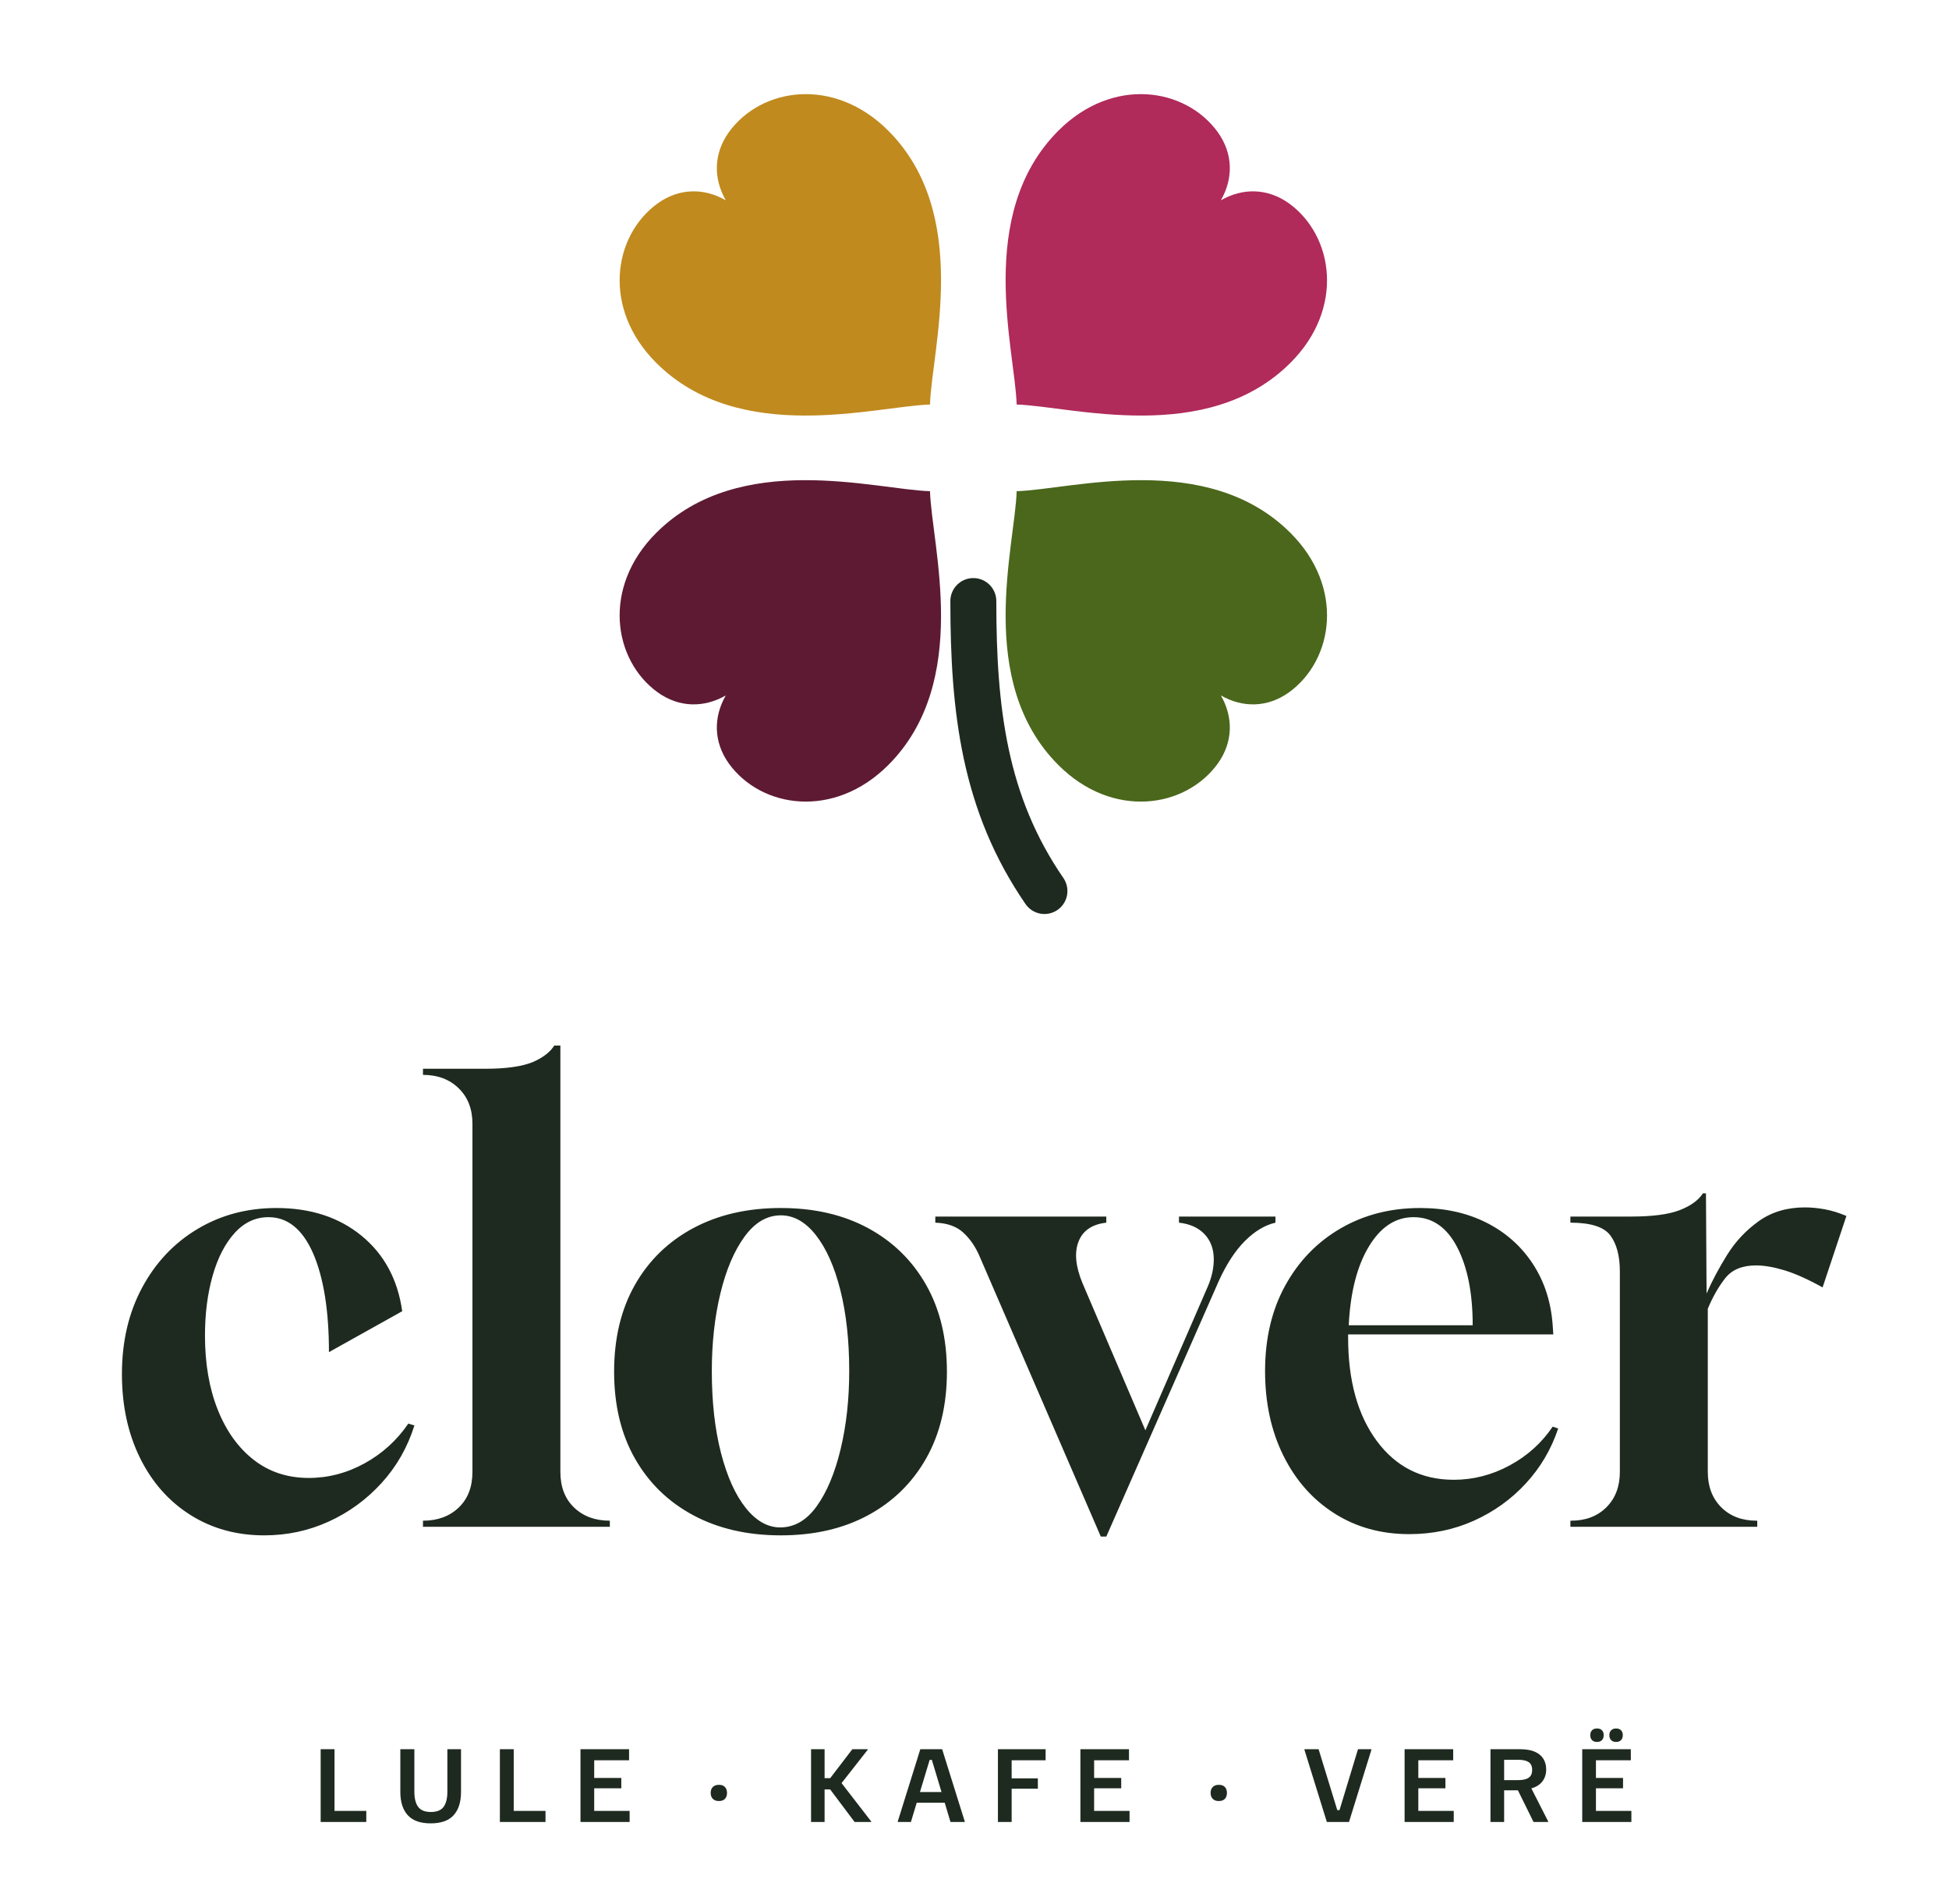
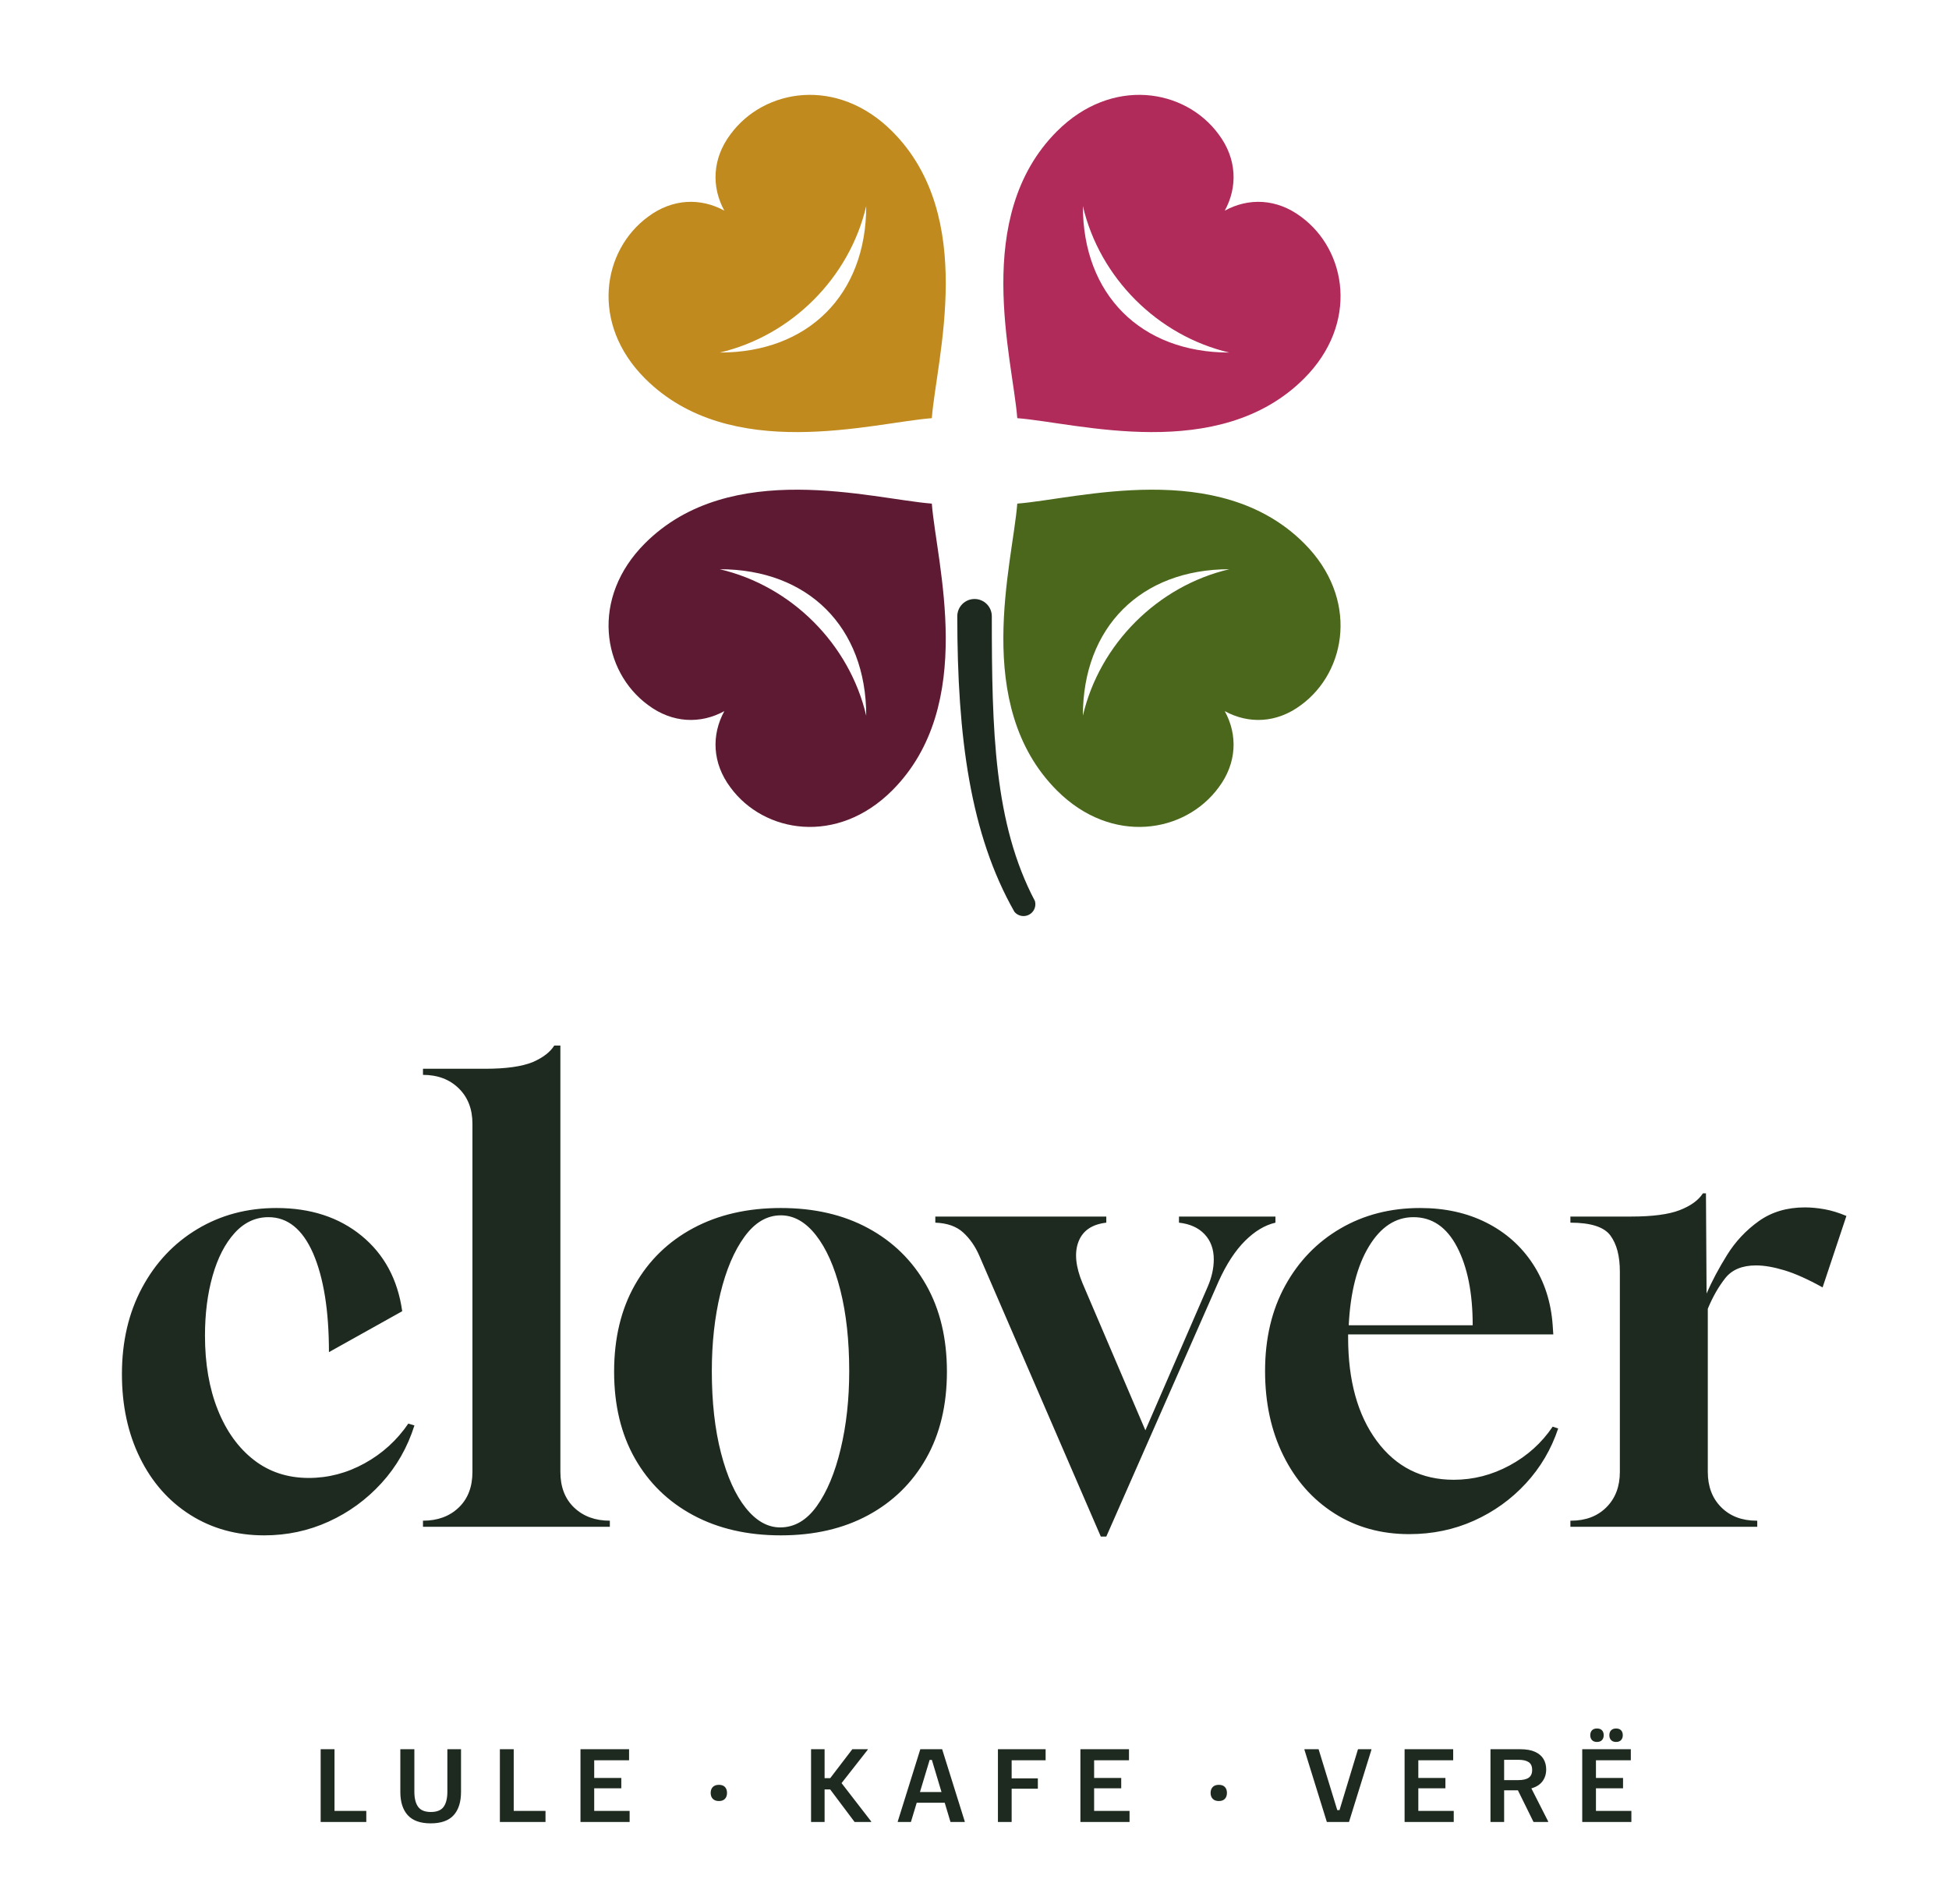
<svg xmlns="http://www.w3.org/2000/svg" viewBox="0 0 383 374" width="383" height="374" role="img">
-   <g transform="translate(83.77 -10.9) scale(2.15)">
-     <path fill="#B02A5A" transform="rotate(45 50 46) translate(50 40.4)" d="M0 0C-3.6-3.4-15-9.6-15-20.4C-15-27.4-9.6-31.4-4.6-30.6C-2.2-30.2-.6-28.6 0-26.4C.6-28.6 2.2-30.2 4.6-30.6C9.6-31.4 15-27.4 15-20.4C15-9.6 3.6-3.4 0 0Z" />
-     <path fill="#4A671B" transform="rotate(135 50 46) translate(50 40.4)" d="M0 0C-3.6-3.4-15-9.6-15-20.4C-15-27.4-9.6-31.4-4.6-30.6C-2.2-30.2-.6-28.6 0-26.4C.6-28.6 2.2-30.2 4.6-30.6C9.6-31.4 15-27.4 15-20.4C15-9.6 3.6-3.4 0 0Z" />
-     <path fill="#5E1A33" transform="rotate(225 50 46) translate(50 40.4)" d="M0 0C-3.6-3.4-15-9.6-15-20.4C-15-27.4-9.6-31.4-4.6-30.6C-2.2-30.2-.6-28.6 0-26.4C.6-28.6 2.2-30.2 4.6-30.6C9.6-31.4 15-27.4 15-20.4C15-9.6 3.6-3.4 0 0Z" />
-     <path fill="#C08A1E" transform="rotate(315 50 46) translate(50 40.4)" d="M0 0C-3.6-3.4-15-9.6-15-20.4C-15-27.4-9.6-31.4-4.6-30.6C-2.2-30.2-.6-28.6 0-26.4C.6-28.6 2.2-30.2 4.6-30.6C9.6-31.4 15-27.4 15-20.4C15-9.6 3.6-3.4 0 0Z" />
-     <path fill="none" stroke="#1E2A1F" stroke-width="4.2" stroke-linecap="round" d="M50 60C50 70 51 78.5 56.5 86.5" />
+   <g transform="translate(85.51 -6.96) scale(2.12)">
+     <path fill="#B02A5A" fill-rule="evenodd" transform="rotate(45 50 46) translate(50 40.4)" d="M0 0C-4.2-3.6-16.2-10.2-16.2-21.4C-16.2-28.6-10.6-32.6-5.4-31.8C-2.6-31.4-.7-29.6 0-27.2C.7-29.6 2.6-31.4 5.4-31.8C10.6-32.6 16.2-28.6 16.2-21.4C16.2-10.2 4.2-3.6 0 0ZM-9.6-18.2C-3.8-12.4 3.8-12.4 9.6-18.2C3.8-14.6-3.8-14.6-9.6-18.2Z" />
+     <path fill="#4A671B" fill-rule="evenodd" transform="rotate(135 50 46) translate(50 40.4)" d="M0 0C-4.2-3.6-16.2-10.2-16.2-21.4C-16.2-28.6-10.6-32.6-5.4-31.8C-2.6-31.4-.7-29.6 0-27.2C.7-29.6 2.6-31.4 5.4-31.8C10.6-32.6 16.2-28.6 16.2-21.4C16.2-10.2 4.2-3.6 0 0ZM-9.6-18.2C-3.8-12.4 3.8-12.4 9.6-18.2C3.8-14.6-3.8-14.6-9.6-18.2Z" />
+     <path fill="#5E1A33" fill-rule="evenodd" transform="rotate(225 50 46) translate(50 40.4)" d="M0 0C-4.2-3.6-16.2-10.2-16.2-21.4C-16.2-28.6-10.6-32.6-5.4-31.8C-2.6-31.4-.7-29.6 0-27.2C.7-29.6 2.6-31.4 5.4-31.8C10.6-32.6 16.2-28.6 16.2-21.4C16.2-10.2 4.2-3.6 0 0ZM-9.6-18.2C-3.8-12.4 3.8-12.4 9.6-18.2C3.8-14.6-3.8-14.6-9.6-18.2Z" />
+     <path fill="#C08A1E" fill-rule="evenodd" transform="rotate(315 50 46) translate(50 40.4)" d="M0 0C-4.2-3.6-16.2-10.2-16.2-21.4C-16.2-28.6-10.6-32.6-5.4-31.8C-2.6-31.4-.7-29.6 0-27.2C.7-29.6 2.6-31.4 5.4-31.8C10.6-32.6 16.2-28.6 16.2-21.4C16.2-10.2 4.2-3.6 0 0ZM-9.6-18.2C-3.8-12.4 3.8-12.4 9.6-18.2C3.8-14.6-3.8-14.6-9.6-18.2Z" />
+     <path fill="#1E2A1F" d="M48.4 60.4A1.6 1.6 0 0 1 51.6 60.4C51.6 71 51.8 79.6 55.6 86.8A1.1 1.1 0 0 1 53.7 87.8C49.6 80.6 48.4 71.6 48.4 60.4Z" />
  </g>
  <path fill="#1E2A1F" d="M51.92 301.68Q43.76 301.68 37.4 297.66Q31.04 293.64 27.5 286.44Q23.96 279.24 23.96 270.0Q23.96 260.4 27.92 253.02Q31.88 245.64 38.78 241.5Q45.68 237.36 54.32 237.36Q64.4 237.36 71.06 242.82Q77.72 248.28 79.04 257.64L64.64 265.68Q64.64 253.44 61.52 246.24Q58.4 239.16 52.76 239.16Q48.92 239.16 46.1 242.28Q43.28 245.4 41.78 250.68Q40.28 255.96 40.28 262.44Q40.28 270.72 42.8 277.02Q45.32 283.32 49.88 286.86Q54.44 290.4 60.68 290.4Q66.44 290.4 71.66 287.52Q76.88 284.64 80.24 279.72L81.44 280.08Q79.4 286.56 74.96 291.42Q70.52 296.28 64.58 298.98Q58.64 301.68 51.92 301.68ZM83.12 300.0V298.8Q87.44 298.8 90.14 296.22Q92.84 293.64 92.84 289.2V220.8Q92.84 216.48 90.14 213.84Q87.44 211.2 83.12 211.2V210.0H95.36Q101.48 210.0 104.72 208.68Q107.72 207.36 108.92 205.44H110.12V289.2Q110.12 293.64 112.82 296.22Q115.52 298.8 119.84 298.8V300.0ZM153.44 301.68Q143.6 301.68 136.22 297.72Q128.84 293.76 124.76 286.56Q120.68 279.36 120.68 269.52Q120.68 259.68 124.76 252.48Q128.84 245.28 136.22 241.32Q143.6 237.36 153.44 237.36Q163.28 237.36 170.6 241.32Q177.92 245.28 182.0 252.48Q186.08 259.68 186.08 269.52Q186.08 279.36 182.0 286.56Q177.92 293.76 170.6 297.72Q163.28 301.68 153.44 301.68ZM153.32 300.12Q157.52 300.12 160.52 295.92Q163.52 291.72 165.2 284.7Q166.88 277.68 166.88 269.4Q166.88 260.4 165.14 253.5Q163.4 246.6 160.34 242.7Q157.28 238.8 153.44 238.8Q149.36 238.8 146.3 243.0Q143.24 247.2 141.56 254.16Q139.88 261.12 139.88 269.4Q139.88 278.52 141.68 285.48Q143.48 292.44 146.54 296.28Q149.6 300.12 153.32 300.12ZM216.32 301.92 192.44 246.72Q191.24 243.96 189.26 242.16Q187.28 240.36 183.8 240.24V239.04H217.4V240.24Q213.2 240.72 211.94 243.96Q210.68 247.2 212.72 252.12L225.08 281.04L237.32 252.84Q238.52 250.08 238.52 247.44Q238.52 244.44 236.72 242.52Q234.92 240.6 231.68 240.24V239.04H250.64V240.24Q247.52 240.96 244.64 243.84Q241.76 246.72 239.48 251.76L217.4 301.92ZM276.92 301.44Q268.64 301.44 262.22 297.36Q255.8 293.28 252.2 286.02Q248.6 278.76 248.6 269.4Q248.6 259.8 252.56 252.6Q256.52 245.4 263.42 241.38Q270.32 237.36 279.08 237.36Q286.4 237.36 292.1 240.24Q297.8 243.12 301.22 248.34Q304.64 253.56 305.12 260.4L305.24 262.2H264.92V262.8Q264.92 275.52 270.56 283.14Q276.2 290.76 285.68 290.76Q291.44 290.76 296.66 287.94Q301.88 285.12 305.12 280.32L306.2 280.68Q304.16 286.8 299.84 291.48Q295.52 296.16 289.64 298.8Q283.76 301.44 276.92 301.44ZM265.04 260.4H289.4Q289.4 250.92 286.34 245.04Q283.28 239.16 277.76 239.16Q272.48 239.16 269.0 244.92Q265.52 250.68 265.04 260.4ZM308.6 300.0V298.8H308.72Q313.04 298.8 315.68 296.16Q318.32 293.52 318.32 289.2V249.84Q318.32 245.28 316.46 242.76Q314.6 240.24 308.6 240.24V239.04H320.48Q326.84 239.04 330.08 237.78Q333.32 236.52 334.64 234.48H335.24L335.36 254.16Q336.92 250.56 339.38 246.6Q341.84 242.64 345.62 239.94Q349.4 237.24 354.68 237.24Q356.48 237.24 358.52 237.6Q360.56 237.96 362.84 238.92L358.16 252.96Q353.84 250.56 350.66 249.6Q347.48 248.64 345.08 248.64Q341.0 248.64 339.02 251.16Q337.04 253.68 335.6 257.16V289.2Q335.6 293.52 338.24 296.16Q340.88 298.8 345.2 298.8H345.32V300.0Z" />
  <path fill="#1E2A1F" transform="translate(61.53 0)" d="M1.483 358.0V343.7H4.204V355.824H10.45V358.0ZM23.103 358.269Q20.062 358.269 18.601 356.668Q17.14 355.067 17.14 352.078V343.7H19.897V352.051Q19.897 354.003 20.637 355.019Q21.377 356.035 23.139 356.035Q24.914 356.035 25.648 355.019Q26.382 354.003 26.382 352.051V343.7H29.066V352.078Q29.066 355.067 27.617 356.668Q26.168 358.269 23.103 358.269ZM36.701 358.0V343.7H39.422V355.824H45.668V358.0ZM52.541 358.0V343.7H62.089V345.876H55.238V349.344H60.562V351.375H55.238V355.824H62.199V358.0ZM79.744 353.884Q78.965 353.884 78.545 353.45Q78.126 353.015 78.126 352.291Q78.126 351.555 78.545 351.126Q78.965 350.698 79.744 350.698Q80.528 350.698 80.933 351.126Q81.338 351.555 81.338 352.291Q81.338 353.015 80.933 353.45Q80.528 353.884 79.744 353.884ZM97.852 358.0V343.7H100.512V349.393H101.612L105.963 343.7H108.982V343.81L103.845 350.36L109.666 357.89V358.0H106.41L101.612 351.607H100.512V358.0ZM114.891 358.0V357.89L119.322 343.7H123.611L128.053 357.89V358.0H125.252L121.595 345.807H121.155L117.474 358.0ZM118.274 354.22 118.89 352.115H123.86L124.476 354.22ZM134.574 358.0V343.7H143.946V345.876H137.271V349.429H142.419V351.46H137.271V358.0ZM150.781 358.0V343.7H160.329V345.876H153.477V349.344H158.801V351.375H153.477V355.824H160.439V358.0ZM177.983 353.884Q177.204 353.884 176.785 353.45Q176.365 353.015 176.365 352.291Q176.365 351.555 176.785 351.126Q177.204 350.698 177.983 350.698Q178.767 350.698 179.172 351.126Q179.577 351.555 179.577 352.291Q179.577 353.015 179.172 353.45Q178.767 353.884 177.983 353.884ZM199.211 358.0 194.806 343.81V343.7H197.589L201.259 355.668H201.699L205.331 343.7H207.968V343.81L203.563 358.0ZM214.489 358.0V343.7H224.037V345.876H217.186V349.344H222.51V351.375H217.186V355.824H224.147V358.0ZM231.365 358.0V343.7H237.176Q239.003 343.7 240.133 344.219Q241.263 344.739 241.788 345.63Q242.313 346.521 242.313 347.668Q242.313 349.038 241.575 350.015Q240.838 350.992 239.399 351.394L242.704 357.89V358.0H239.826L236.757 351.777H234.049V358.0ZM234.049 349.771H236.846Q238.198 349.771 238.876 349.3Q239.555 348.83 239.555 347.772Q239.555 346.696 238.87 346.237Q238.186 345.779 236.846 345.779H234.049ZM249.396 358.0V343.7H258.944V345.876H252.092V349.344H257.416V351.375H252.092V355.824H259.054V358.0ZM252.295 342.272Q251.65 342.272 251.311 341.906Q250.973 341.539 250.973 340.954Q250.973 340.347 251.311 339.988Q251.65 339.628 252.295 339.628Q252.94 339.628 253.279 339.985Q253.617 340.342 253.617 340.95Q253.617 341.537 253.279 341.905Q252.94 342.272 252.295 342.272ZM256.05 342.272Q255.411 342.272 255.067 341.906Q254.722 341.539 254.722 340.954Q254.722 340.347 255.069 339.988Q255.415 339.628 256.044 339.628Q256.69 339.628 257.028 339.985Q257.366 340.342 257.366 340.95Q257.366 341.537 257.028 341.905Q256.69 342.272 256.05 342.272Z" />
</svg>
